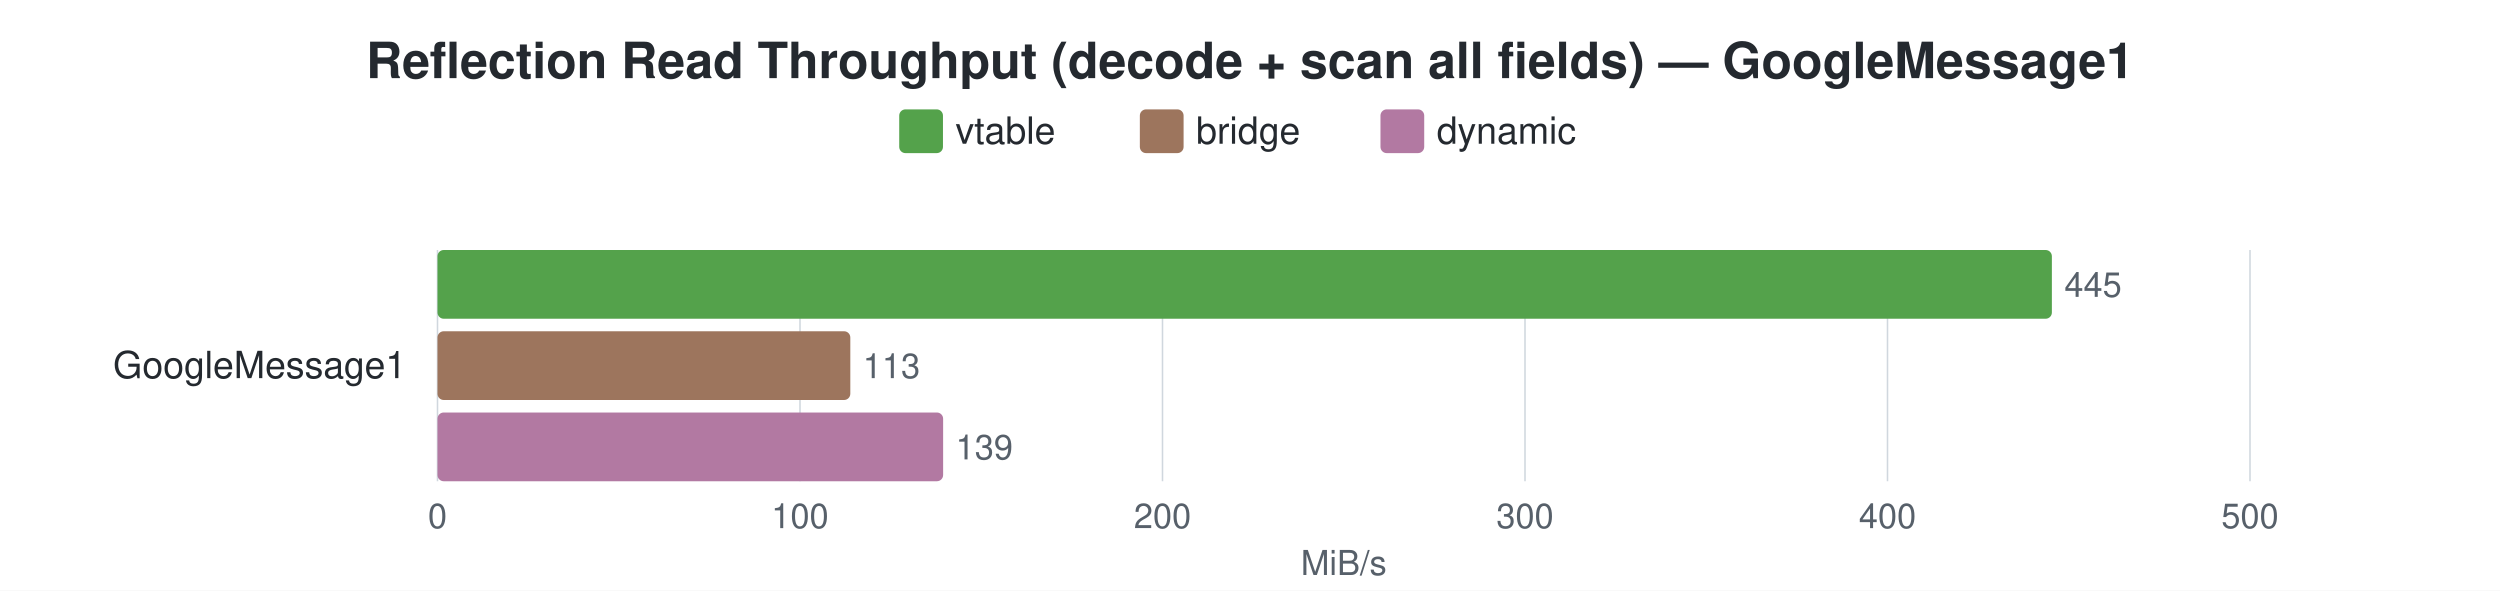
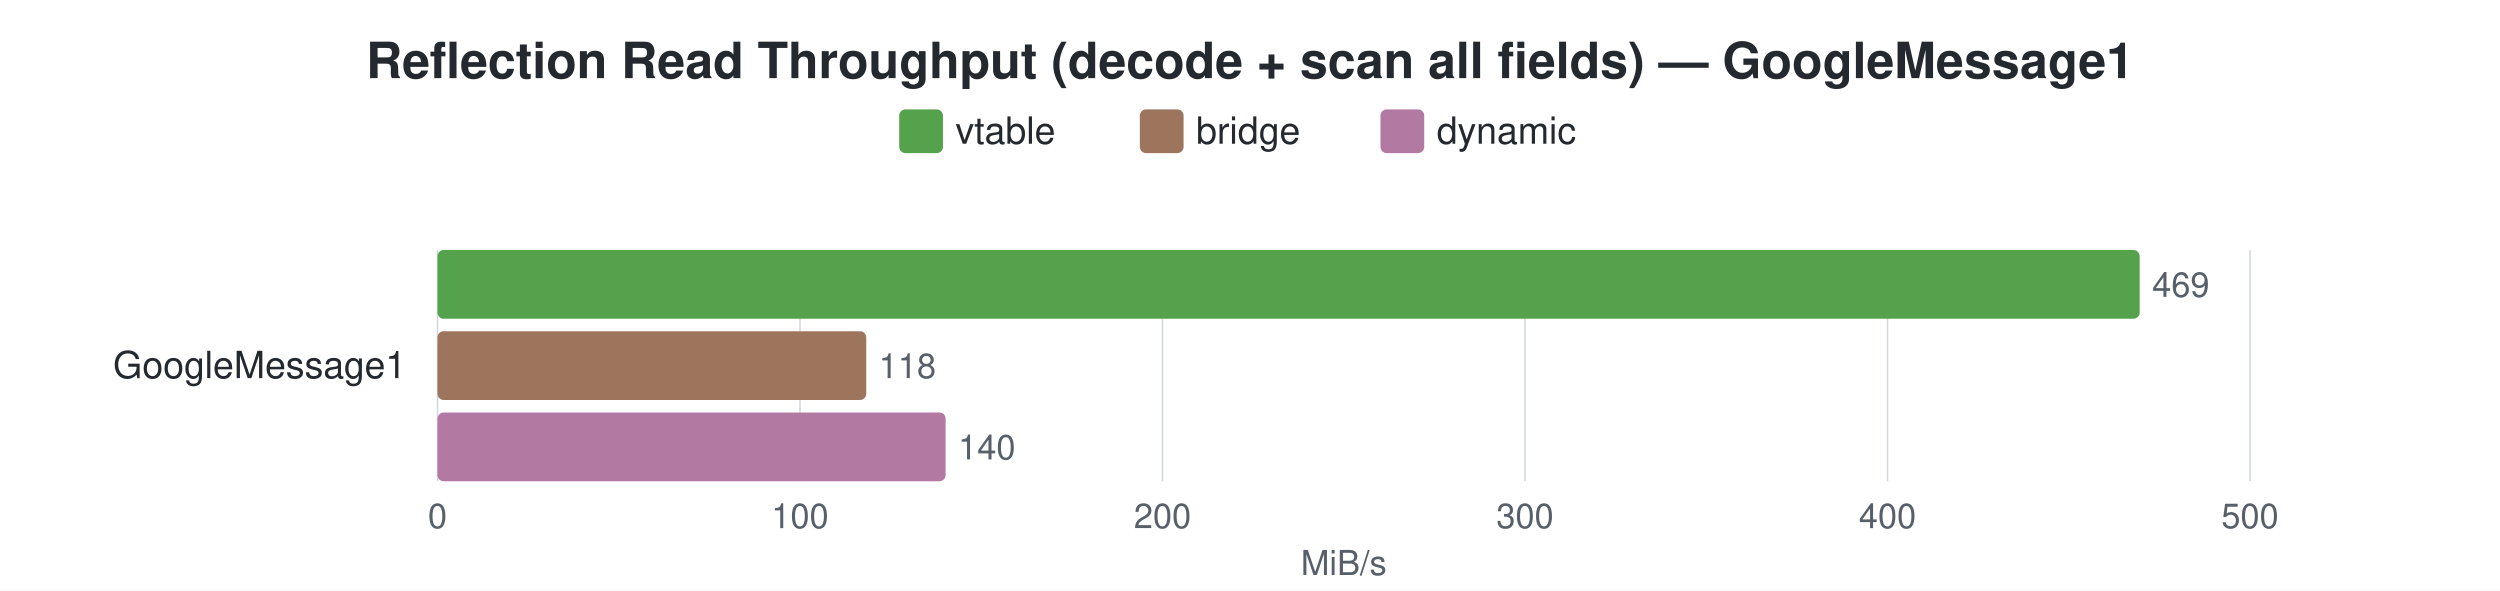
<svg xmlns="http://www.w3.org/2000/svg" width="800" height="189" viewBox="0 0 800 189">
  <style>
    text { font-family: -apple-system, BlinkMacSystemFont, "Segoe UI", Helvetica, Arial, sans-serif; }
    .title { font-size: 16px; font-weight: 600; fill: #24292f; }
    .label { font-size: 12px; fill: #24292f; }
    .value { font-size: 11px; fill: #57606a; }
    .axis-label { font-size: 11px; fill: #57606a; }
    .legend-text { font-size: 12px; fill: #24292f; }
    .grid { stroke: #d0d7de; stroke-width: 0.5; }
  </style>
  <rect width="100%" height="100%" fill="white" />
  <text x="400.0" y="25" text-anchor="middle" class="title">Reflection Read Throughput (decode + scan all fields) — GoogleMessage1</text>
  <rect x="287.75" y="35" width="14" height="14" rx="2" fill="#54A24B" />
  <text x="305.75" y="46" class="legend-text">vtable</text>
  <rect x="364.75" y="35" width="14" height="14" rx="2" fill="#9D755D" />
  <text x="382.75" y="46" class="legend-text">bridge</text>
  <rect x="441.75" y="35" width="14" height="14" rx="2" fill="#B279A2" />
  <text x="459.75" y="46" class="legend-text">dynamic</text>
  <line x1="140.0" y1="80" x2="140.0" y2="154" class="grid" />
  <text x="140.0" y="169" text-anchor="middle" class="axis-label">0</text>
  <line x1="256.0" y1="80" x2="256.0" y2="154" class="grid" />
  <text x="256.0" y="169" text-anchor="middle" class="axis-label">100</text>
  <line x1="372.0" y1="80" x2="372.0" y2="154" class="grid" />
  <text x="372.0" y="169" text-anchor="middle" class="axis-label">200</text>
  <line x1="488.0" y1="80" x2="488.0" y2="154" class="grid" />
  <text x="488.0" y="169" text-anchor="middle" class="axis-label">300</text>
  <line x1="604.0" y1="80" x2="604.0" y2="154" class="grid" />
  <text x="604.0" y="169" text-anchor="middle" class="axis-label">400</text>
  <line x1="720.0" y1="80" x2="720.0" y2="154" class="grid" />
  <text x="720.0" y="169" text-anchor="middle" class="axis-label">500</text>
  <text x="430.0" y="184" text-anchor="middle" class="axis-label">MiB/s</text>
  <text x="130" y="121.0" text-anchor="end" class="label">GoogleMessage1</text>
-   <rect x="140" y="80.0" width="516.6" height="22" rx="2" fill="#54A24B" />
-   <text x="660.6" y="95.0" class="value">445</text>
-   <rect x="140" y="106.0" width="132.1" height="22" rx="2" fill="#9D755D" />
-   <text x="276.1" y="121.0" class="value">113</text>
-   <rect x="140" y="132.0" width="161.8" height="22" rx="2" fill="#B279A2" />
-   <text x="305.8" y="147.0" class="value">139</text>
+   <rect x="140" y="80.0" width="544.7" height="22" rx="2" fill="#54A24B" />
+   <text x="688.7" y="95.0" class="value">469</text>
+   <rect x="140" y="106.0" width="137.2" height="22" rx="2" fill="#9D755D" />
+   <text x="281.2" y="121.0" class="value">118</text>
+   <rect x="140" y="132.0" width="162.6" height="22" rx="2" fill="#B279A2" />
+   <text x="306.6" y="147.0" class="value">140</text>
</svg>
